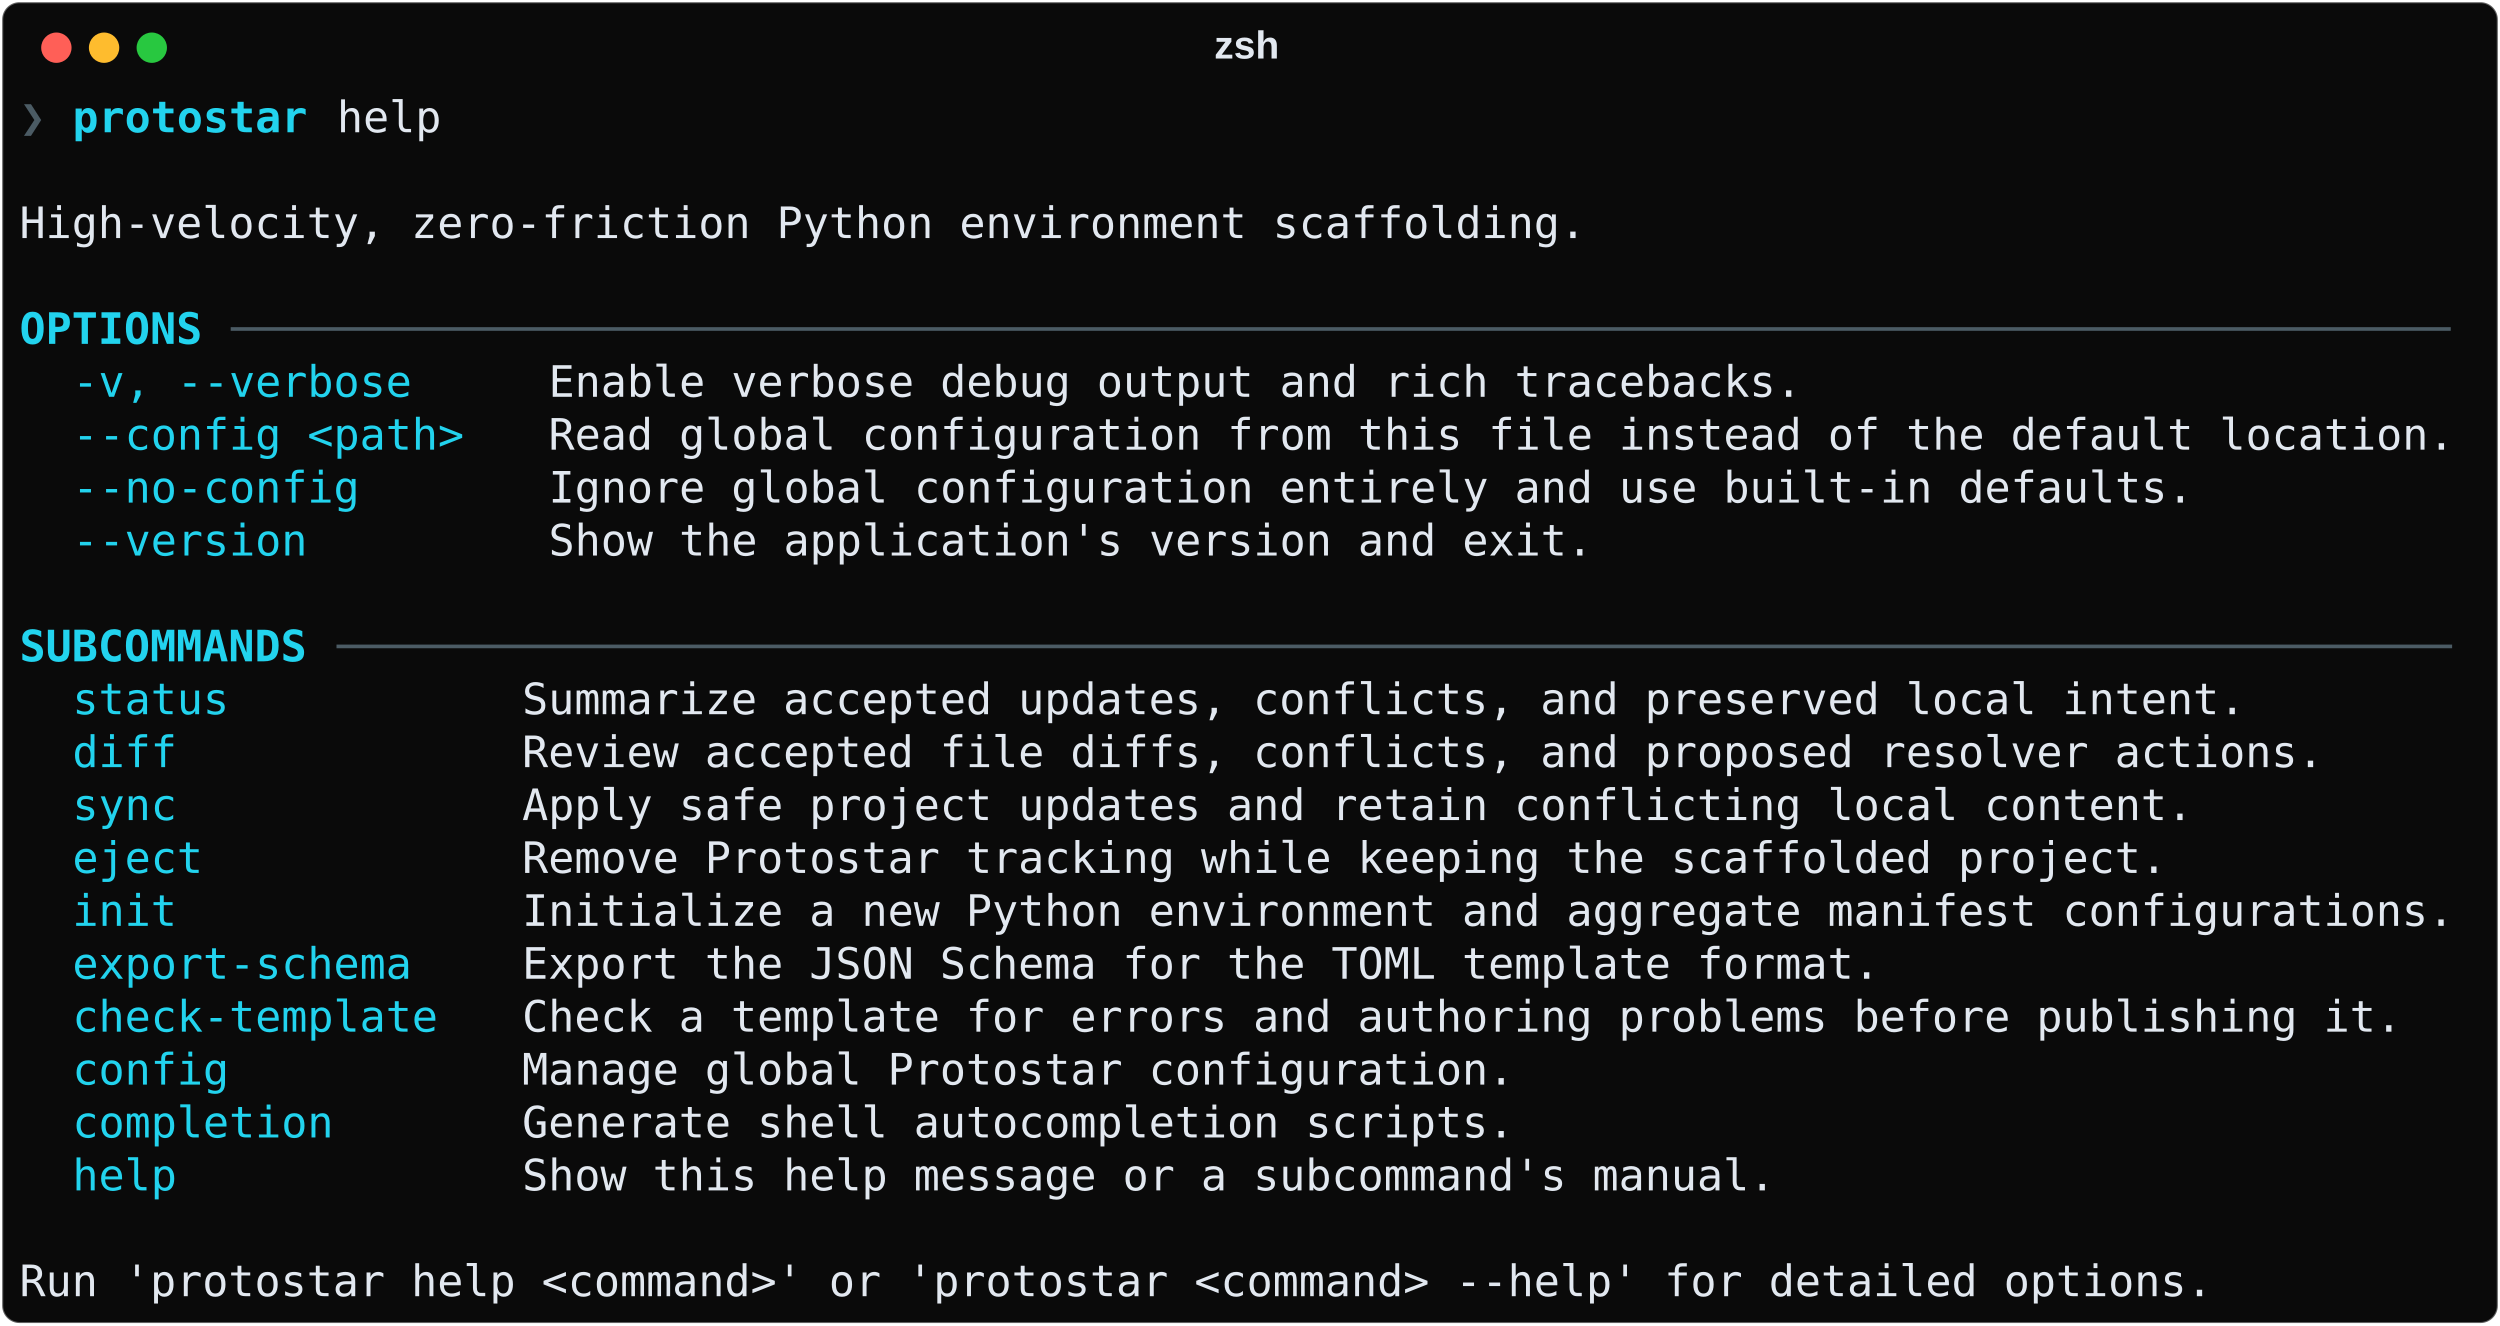
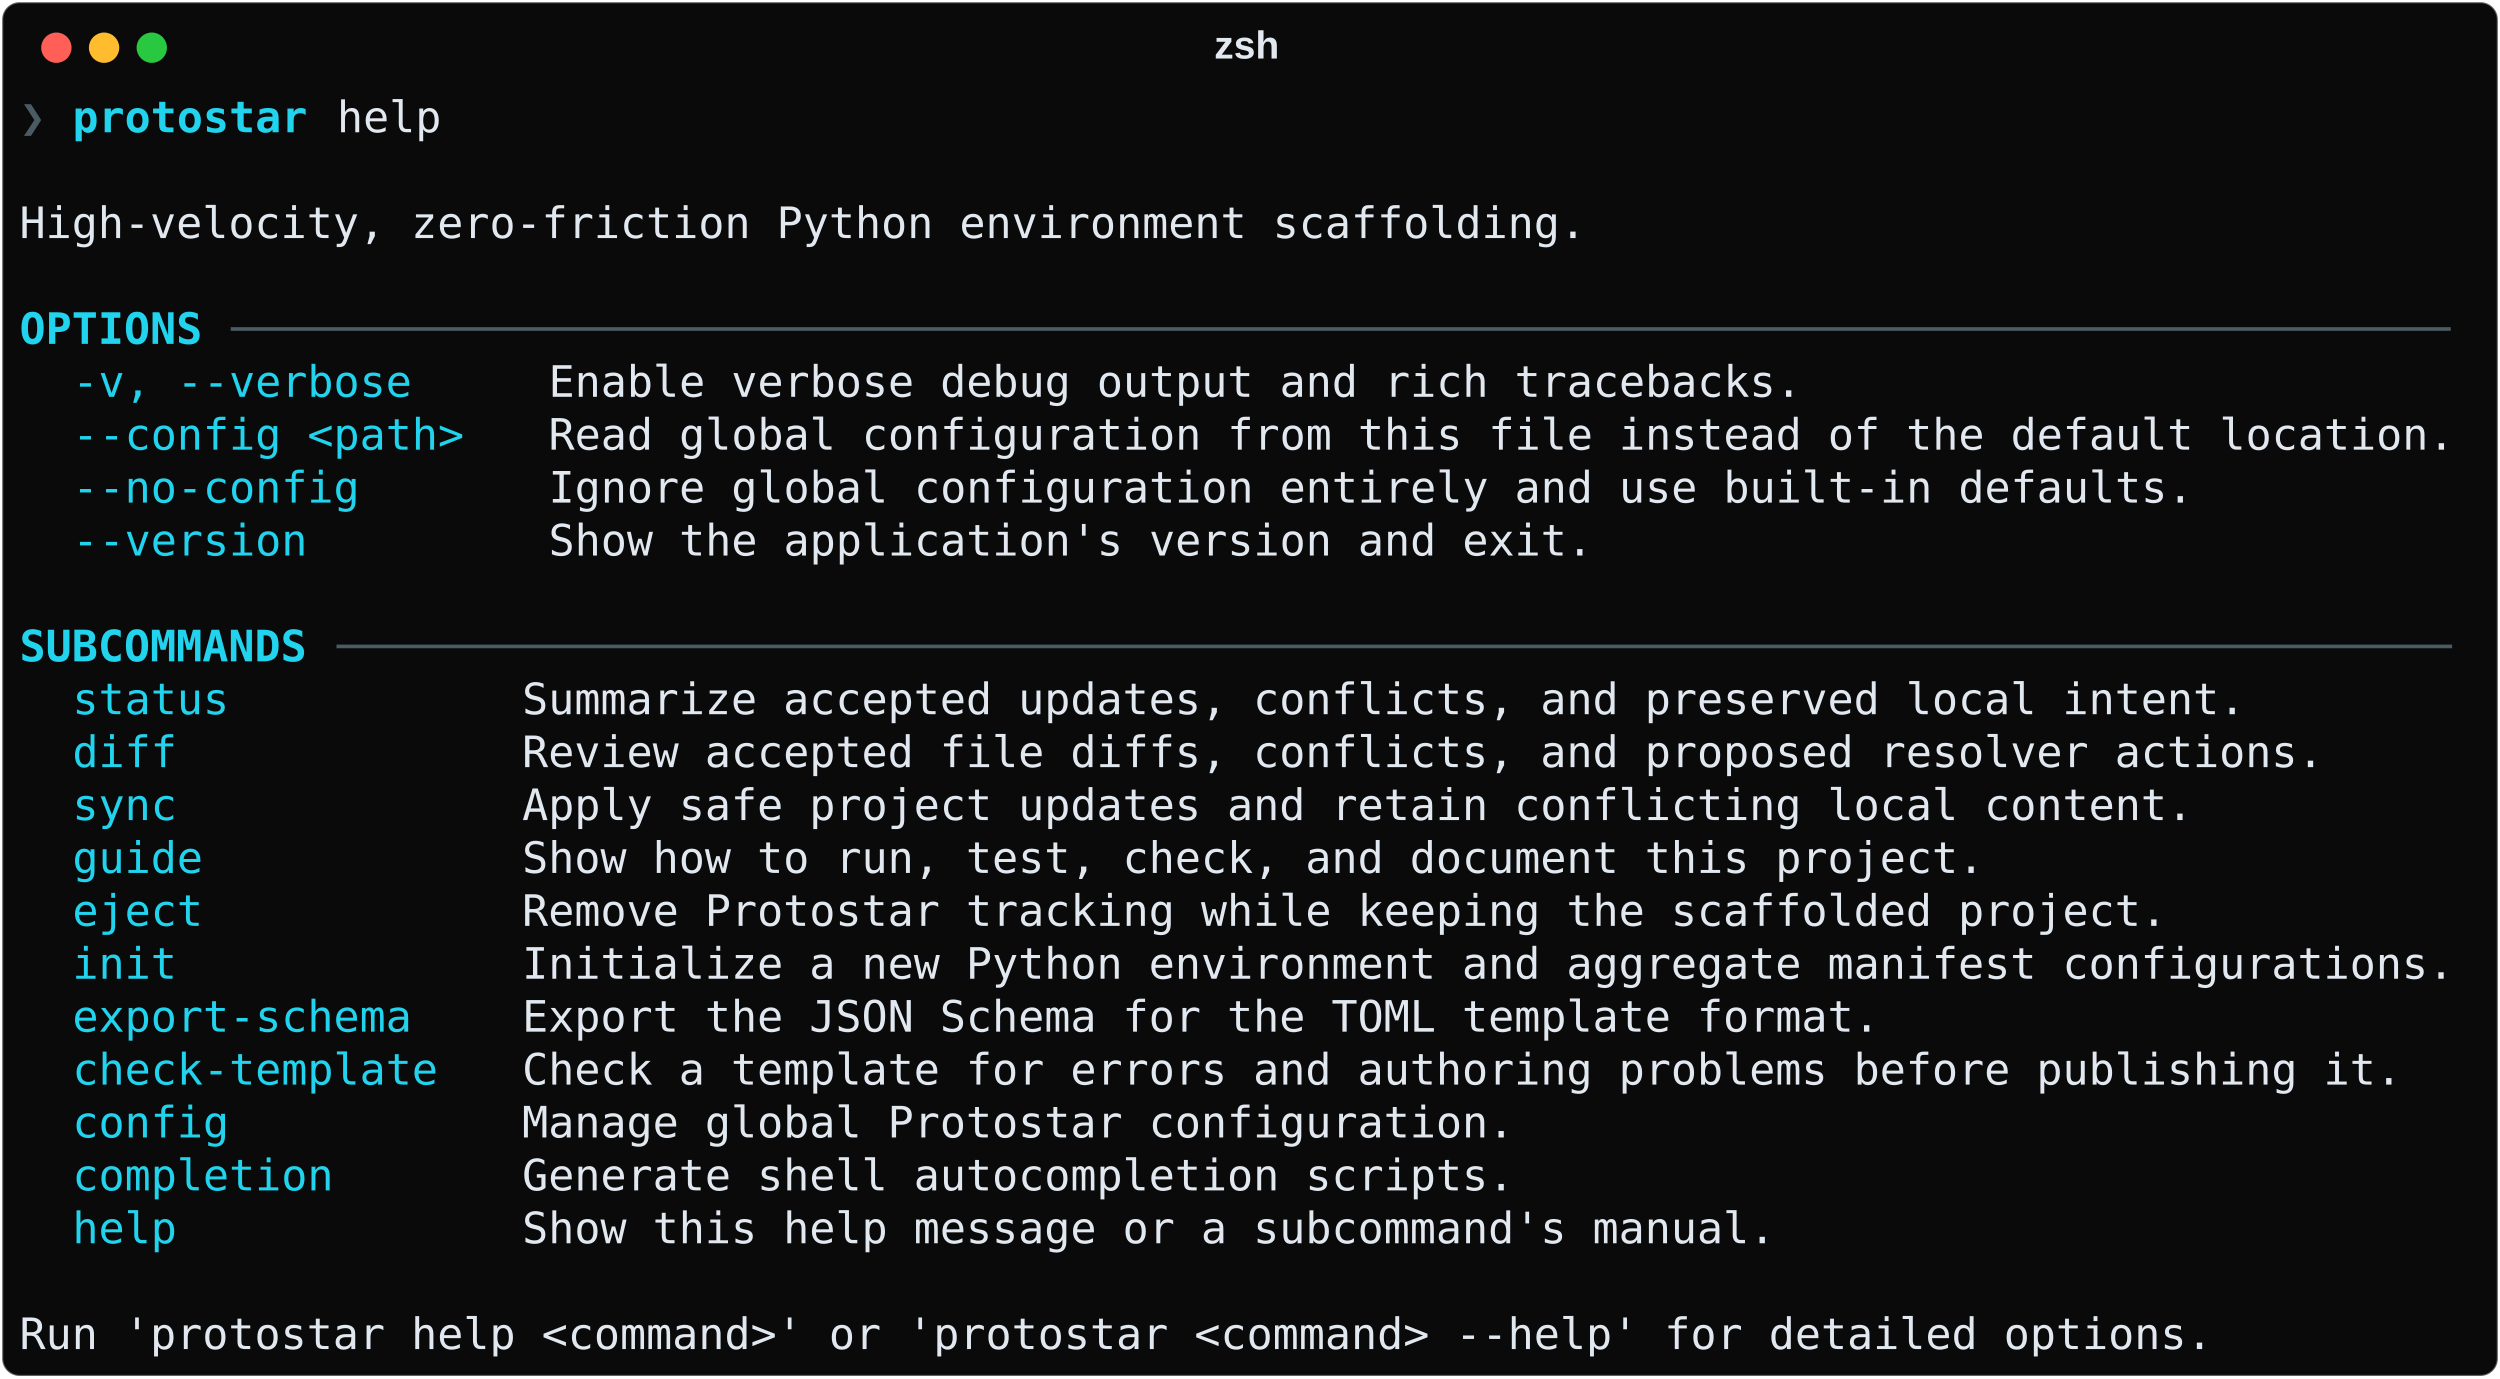
- <svg xmlns="http://www.w3.org/2000/svg" class="rich-terminal" viewBox="0 0 1153 611.2">
+ <svg xmlns="http://www.w3.org/2000/svg" class="rich-terminal" viewBox="0 0 1153 635.6">
  <style>

    @font-face {
        font-family: "Fira Code";
        src: local("FiraCode-Regular"),
                url("https://cdnjs.cloudflare.com/ajax/libs/firacode/6.2.0/woff2/FiraCode-Regular.woff2") format("woff2"),
                url("https://cdnjs.cloudflare.com/ajax/libs/firacode/6.2.0/woff/FiraCode-Regular.woff") format("woff");
        font-style: normal;
        font-weight: 400;
    }
    @font-face {
        font-family: "Fira Code";
        src: local("FiraCode-Bold"),
                url("https://cdnjs.cloudflare.com/ajax/libs/firacode/6.2.0/woff2/FiraCode-Bold.woff2") format("woff2"),
                url("https://cdnjs.cloudflare.com/ajax/libs/firacode/6.2.0/woff/FiraCode-Bold.woff") format("woff");
        font-style: bold;
        font-weight: 700;
    }

    .cli_help-matrix {
        font-family: Fira Code, monospace;
        font-size: 20px;
        line-height: 24.4px;
        font-variant-east-asian: full-width;
    }

    .cli_help-title {
        font-size: 18px;
        font-weight: bold;
        font-family: arial;
    }

    .cli_help-r1 { fill: #4b5b64 }
.cli_help-r2 { fill: #22d3ee;font-weight: bold }
.cli_help-r3 { fill: #e2e8f0 }
.cli_help-r4 { fill: #22d3ee }
    </style>
  <defs>
    <clipPath id="cli_help-clip-terminal">
-       <rect x="0" y="0" width="1133.6" height="560.2" />
+       <rect x="0" y="0" width="1133.6" height="584.6" />
    </clipPath>
    <clipPath id="cli_help-line-0">
      <rect x="0" y="1.5" width="1134.6" height="24.65" />
    </clipPath>
    <clipPath id="cli_help-line-1">
      <rect x="0" y="25.9" width="1134.6" height="24.65" />
    </clipPath>
    <clipPath id="cli_help-line-2">
      <rect x="0" y="50.3" width="1134.6" height="24.65" />
    </clipPath>
    <clipPath id="cli_help-line-3">
      <rect x="0" y="74.7" width="1134.6" height="24.65" />
    </clipPath>
    <clipPath id="cli_help-line-4">
      <rect x="0" y="99.1" width="1134.6" height="24.65" />
    </clipPath>
    <clipPath id="cli_help-line-5">
      <rect x="0" y="123.5" width="1134.6" height="24.65" />
    </clipPath>
    <clipPath id="cli_help-line-6">
      <rect x="0" y="147.9" width="1134.6" height="24.65" />
    </clipPath>
    <clipPath id="cli_help-line-7">
      <rect x="0" y="172.3" width="1134.6" height="24.65" />
    </clipPath>
    <clipPath id="cli_help-line-8">
      <rect x="0" y="196.7" width="1134.6" height="24.65" />
    </clipPath>
    <clipPath id="cli_help-line-9">
      <rect x="0" y="221.1" width="1134.6" height="24.65" />
    </clipPath>
    <clipPath id="cli_help-line-10">
      <rect x="0" y="245.5" width="1134.6" height="24.65" />
    </clipPath>
    <clipPath id="cli_help-line-11">
      <rect x="0" y="269.9" width="1134.6" height="24.65" />
    </clipPath>
    <clipPath id="cli_help-line-12">
      <rect x="0" y="294.3" width="1134.6" height="24.65" />
    </clipPath>
    <clipPath id="cli_help-line-13">
      <rect x="0" y="318.7" width="1134.6" height="24.65" />
    </clipPath>
    <clipPath id="cli_help-line-14">
      <rect x="0" y="343.1" width="1134.6" height="24.65" />
    </clipPath>
    <clipPath id="cli_help-line-15">
      <rect x="0" y="367.5" width="1134.6" height="24.65" />
    </clipPath>
    <clipPath id="cli_help-line-16">
      <rect x="0" y="391.9" width="1134.6" height="24.65" />
    </clipPath>
    <clipPath id="cli_help-line-17">
      <rect x="0" y="416.3" width="1134.6" height="24.65" />
    </clipPath>
    <clipPath id="cli_help-line-18">
      <rect x="0" y="440.7" width="1134.6" height="24.65" />
    </clipPath>
    <clipPath id="cli_help-line-19">
      <rect x="0" y="465.1" width="1134.6" height="24.65" />
    </clipPath>
    <clipPath id="cli_help-line-20">
      <rect x="0" y="489.5" width="1134.6" height="24.65" />
    </clipPath>
    <clipPath id="cli_help-line-21">
      <rect x="0" y="513.9" width="1134.6" height="24.65" />
    </clipPath>
+     <clipPath id="cli_help-line-22">
+       <rect x="0" y="538.3" width="1134.6" height="24.65" />
+     </clipPath>
  </defs>
-   <rect fill="#0a0a0a" stroke="rgba(255,255,255,0.35)" stroke-width="1" x="1" y="1" width="1151" height="609.2" rx="8" />
+   <rect fill="#0a0a0a" stroke="rgba(255,255,255,0.35)" stroke-width="1" x="1" y="1" width="1151" height="633.6" rx="8" />
  <text class="cli_help-title" fill="#e2e8f0" text-anchor="middle" x="575" y="27">zsh</text>
  <g transform="translate(26,22)">
    <circle cx="0" cy="0" r="7" fill="#ff5f57" />
    <circle cx="22" cy="0" r="7" fill="#febc2e" />
    <circle cx="44" cy="0" r="7" fill="#28c840" />
  </g>
  <g transform="translate(9, 41)" clip-path="url(#cli_help-clip-terminal)">
    <g class="cli_help-matrix">
      <text class="cli_help-r1" x="0" y="20" textLength="24.4" clip-path="url(#cli_help-line-0)">❯ </text>
      <text class="cli_help-r2" x="24.4" y="20" textLength="122" clip-path="url(#cli_help-line-0)">protostar </text>
      <text class="cli_help-r3" x="146.4" y="20" textLength="48.8" clip-path="url(#cli_help-line-0)">help</text>
      <text class="cli_help-r3" x="1134.6" y="20" textLength="12.2" clip-path="url(#cli_help-line-0)">
</text>
      <text class="cli_help-r3" x="1134.6" y="44.4" textLength="12.2" clip-path="url(#cli_help-line-1)">
</text>
      <text class="cli_help-r3" x="0" y="68.8" textLength="732" clip-path="url(#cli_help-line-2)">High-velocity, zero-friction Python environment scaffolding.</text>
      <text class="cli_help-r3" x="1134.6" y="68.8" textLength="12.2" clip-path="url(#cli_help-line-2)">
</text>
      <text class="cli_help-r3" x="1134.6" y="93.2" textLength="12.2" clip-path="url(#cli_help-line-3)">
</text>
      <text class="cli_help-r2" x="0" y="117.6" textLength="85.4" clip-path="url(#cli_help-line-4)">OPTIONS</text>
      <text class="cli_help-r1" x="97.6" y="117.6" textLength="1037" clip-path="url(#cli_help-line-4)">─────────────────────────────────────────────────────────────────────────────────────</text>
      <text class="cli_help-r3" x="1134.6" y="117.6" textLength="12.2" clip-path="url(#cli_help-line-4)">
</text>
      <text class="cli_help-r4" x="24.4" y="142" textLength="183" clip-path="url(#cli_help-line-5)">-v, --verbose  </text>
      <text class="cli_help-r3" x="244" y="142" textLength="890.6" clip-path="url(#cli_help-line-5)">Enable verbose debug output and rich tracebacks.                         </text>
      <text class="cli_help-r3" x="1134.6" y="142" textLength="12.2" clip-path="url(#cli_help-line-5)">
</text>
      <text class="cli_help-r4" x="24.4" y="166.4" textLength="183" clip-path="url(#cli_help-line-6)">--config &lt;path&gt;</text>
      <text class="cli_help-r3" x="244" y="166.4" textLength="890.6" clip-path="url(#cli_help-line-6)">Read global configuration from this file instead of the default location.</text>
      <text class="cli_help-r3" x="1134.6" y="166.4" textLength="12.2" clip-path="url(#cli_help-line-6)">
</text>
      <text class="cli_help-r4" x="24.4" y="190.8" textLength="183" clip-path="url(#cli_help-line-7)">--no-config    </text>
      <text class="cli_help-r3" x="244" y="190.8" textLength="890.6" clip-path="url(#cli_help-line-7)">Ignore global configuration entirely and use built-in defaults.          </text>
      <text class="cli_help-r3" x="1134.6" y="190.8" textLength="12.2" clip-path="url(#cli_help-line-7)">
</text>
      <text class="cli_help-r4" x="24.4" y="215.2" textLength="183" clip-path="url(#cli_help-line-8)">--version      </text>
      <text class="cli_help-r3" x="244" y="215.2" textLength="890.6" clip-path="url(#cli_help-line-8)">Show the application's version and exit.                                 </text>
      <text class="cli_help-r3" x="1134.6" y="215.2" textLength="12.2" clip-path="url(#cli_help-line-8)">
</text>
      <text class="cli_help-r3" x="1134.6" y="239.6" textLength="12.2" clip-path="url(#cli_help-line-9)">
</text>
      <text class="cli_help-r2" x="0" y="264" textLength="134.2" clip-path="url(#cli_help-line-10)">SUBCOMMANDS</text>
      <text class="cli_help-r1" x="146.4" y="264" textLength="988.2" clip-path="url(#cli_help-line-10)">─────────────────────────────────────────────────────────────────────────────────</text>
      <text class="cli_help-r3" x="1134.6" y="264" textLength="12.2" clip-path="url(#cli_help-line-10)">
</text>
      <text class="cli_help-r4" x="24.4" y="288.4" textLength="170.8" clip-path="url(#cli_help-line-11)">status        </text>
      <text class="cli_help-r3" x="231.8" y="288.4" textLength="902.8" clip-path="url(#cli_help-line-11)">Summarize accepted updates, conflicts, and preserved local intent.        </text>
      <text class="cli_help-r3" x="1134.6" y="288.4" textLength="12.2" clip-path="url(#cli_help-line-11)">
</text>
      <text class="cli_help-r4" x="24.4" y="312.8" textLength="170.8" clip-path="url(#cli_help-line-12)">diff          </text>
      <text class="cli_help-r3" x="231.8" y="312.8" textLength="902.8" clip-path="url(#cli_help-line-12)">Review accepted file diffs, conflicts, and proposed resolver actions.     </text>
      <text class="cli_help-r3" x="1134.6" y="312.8" textLength="12.2" clip-path="url(#cli_help-line-12)">
</text>
      <text class="cli_help-r4" x="24.4" y="337.2" textLength="170.8" clip-path="url(#cli_help-line-13)">sync          </text>
      <text class="cli_help-r3" x="231.8" y="337.2" textLength="902.8" clip-path="url(#cli_help-line-13)">Apply safe project updates and retain conflicting local content.          </text>
      <text class="cli_help-r3" x="1134.6" y="337.2" textLength="12.2" clip-path="url(#cli_help-line-13)">
</text>
-       <text class="cli_help-r4" x="24.4" y="361.6" textLength="170.8" clip-path="url(#cli_help-line-14)">eject         </text>
-       <text class="cli_help-r3" x="231.8" y="361.6" textLength="902.8" clip-path="url(#cli_help-line-14)">Remove Protostar tracking while keeping the scaffolded project.           </text>
+       <text class="cli_help-r4" x="24.4" y="361.6" textLength="170.8" clip-path="url(#cli_help-line-14)">guide         </text>
+       <text class="cli_help-r3" x="231.8" y="361.6" textLength="902.8" clip-path="url(#cli_help-line-14)">Show how to run, test, check, and document this project.                  </text>
      <text class="cli_help-r3" x="1134.6" y="361.6" textLength="12.2" clip-path="url(#cli_help-line-14)">
</text>
-       <text class="cli_help-r4" x="24.4" y="386" textLength="170.8" clip-path="url(#cli_help-line-15)">init          </text>
-       <text class="cli_help-r3" x="231.8" y="386" textLength="902.8" clip-path="url(#cli_help-line-15)">Initialize a new Python environment and aggregate manifest configurations.</text>
+       <text class="cli_help-r4" x="24.4" y="386" textLength="170.8" clip-path="url(#cli_help-line-15)">eject         </text>
+       <text class="cli_help-r3" x="231.8" y="386" textLength="902.8" clip-path="url(#cli_help-line-15)">Remove Protostar tracking while keeping the scaffolded project.           </text>
      <text class="cli_help-r3" x="1134.6" y="386" textLength="12.2" clip-path="url(#cli_help-line-15)">
</text>
-       <text class="cli_help-r4" x="24.4" y="410.4" textLength="170.8" clip-path="url(#cli_help-line-16)">export-schema </text>
-       <text class="cli_help-r3" x="231.8" y="410.4" textLength="902.8" clip-path="url(#cli_help-line-16)">Export the JSON Schema for the TOML template format.                      </text>
+       <text class="cli_help-r4" x="24.4" y="410.4" textLength="170.8" clip-path="url(#cli_help-line-16)">init          </text>
+       <text class="cli_help-r3" x="231.8" y="410.4" textLength="902.8" clip-path="url(#cli_help-line-16)">Initialize a new Python environment and aggregate manifest configurations.</text>
      <text class="cli_help-r3" x="1134.6" y="410.4" textLength="12.2" clip-path="url(#cli_help-line-16)">
</text>
-       <text class="cli_help-r4" x="24.4" y="434.8" textLength="170.8" clip-path="url(#cli_help-line-17)">check-template</text>
-       <text class="cli_help-r3" x="231.8" y="434.8" textLength="902.8" clip-path="url(#cli_help-line-17)">Check a template for errors and authoring problems before publishing it.  </text>
+       <text class="cli_help-r4" x="24.4" y="434.8" textLength="170.8" clip-path="url(#cli_help-line-17)">export-schema </text>
+       <text class="cli_help-r3" x="231.8" y="434.8" textLength="902.8" clip-path="url(#cli_help-line-17)">Export the JSON Schema for the TOML template format.                      </text>
      <text class="cli_help-r3" x="1134.6" y="434.8" textLength="12.2" clip-path="url(#cli_help-line-17)">
</text>
-       <text class="cli_help-r4" x="24.4" y="459.2" textLength="170.8" clip-path="url(#cli_help-line-18)">config        </text>
-       <text class="cli_help-r3" x="231.8" y="459.2" textLength="902.8" clip-path="url(#cli_help-line-18)">Manage global Protostar configuration.                                    </text>
+       <text class="cli_help-r4" x="24.4" y="459.2" textLength="170.8" clip-path="url(#cli_help-line-18)">check-template</text>
+       <text class="cli_help-r3" x="231.8" y="459.2" textLength="902.8" clip-path="url(#cli_help-line-18)">Check a template for errors and authoring problems before publishing it.  </text>
      <text class="cli_help-r3" x="1134.6" y="459.2" textLength="12.2" clip-path="url(#cli_help-line-18)">
</text>
-       <text class="cli_help-r4" x="24.4" y="483.6" textLength="170.8" clip-path="url(#cli_help-line-19)">completion    </text>
-       <text class="cli_help-r3" x="231.8" y="483.6" textLength="902.8" clip-path="url(#cli_help-line-19)">Generate shell autocompletion scripts.                                    </text>
+       <text class="cli_help-r4" x="24.4" y="483.6" textLength="170.8" clip-path="url(#cli_help-line-19)">config        </text>
+       <text class="cli_help-r3" x="231.8" y="483.6" textLength="902.8" clip-path="url(#cli_help-line-19)">Manage global Protostar configuration.                                    </text>
      <text class="cli_help-r3" x="1134.6" y="483.6" textLength="12.2" clip-path="url(#cli_help-line-19)">
</text>
-       <text class="cli_help-r4" x="24.4" y="508" textLength="170.8" clip-path="url(#cli_help-line-20)">help          </text>
-       <text class="cli_help-r3" x="231.8" y="508" textLength="902.8" clip-path="url(#cli_help-line-20)">Show this help message or a subcommand's manual.                          </text>
+       <text class="cli_help-r4" x="24.4" y="508" textLength="170.8" clip-path="url(#cli_help-line-20)">completion    </text>
+       <text class="cli_help-r3" x="231.8" y="508" textLength="902.8" clip-path="url(#cli_help-line-20)">Generate shell autocompletion scripts.                                    </text>
      <text class="cli_help-r3" x="1134.6" y="508" textLength="12.2" clip-path="url(#cli_help-line-20)">
</text>
+       <text class="cli_help-r4" x="24.4" y="532.4" textLength="170.8" clip-path="url(#cli_help-line-21)">help          </text>
+       <text class="cli_help-r3" x="231.8" y="532.4" textLength="902.8" clip-path="url(#cli_help-line-21)">Show this help message or a subcommand's manual.                          </text>
      <text class="cli_help-r3" x="1134.6" y="532.4" textLength="12.2" clip-path="url(#cli_help-line-21)">
</text>
-       <text class="cli_help-r3" x="0" y="556.8" textLength="1024.8" clip-path="url(#cli_help-line-22)">Run 'protostar help &lt;command&gt;' or 'protostar &lt;command&gt; --help' for detailed options.</text>
      <text class="cli_help-r3" x="1134.6" y="556.8" textLength="12.2" clip-path="url(#cli_help-line-22)">
+ </text>
+       <text class="cli_help-r3" x="0" y="581.2" textLength="1024.8" clip-path="url(#cli_help-line-23)">Run 'protostar help &lt;command&gt;' or 'protostar &lt;command&gt; --help' for detailed options.</text>
+       <text class="cli_help-r3" x="1134.6" y="581.2" textLength="12.2" clip-path="url(#cli_help-line-23)">
</text>
    </g>
  </g>
</svg>
